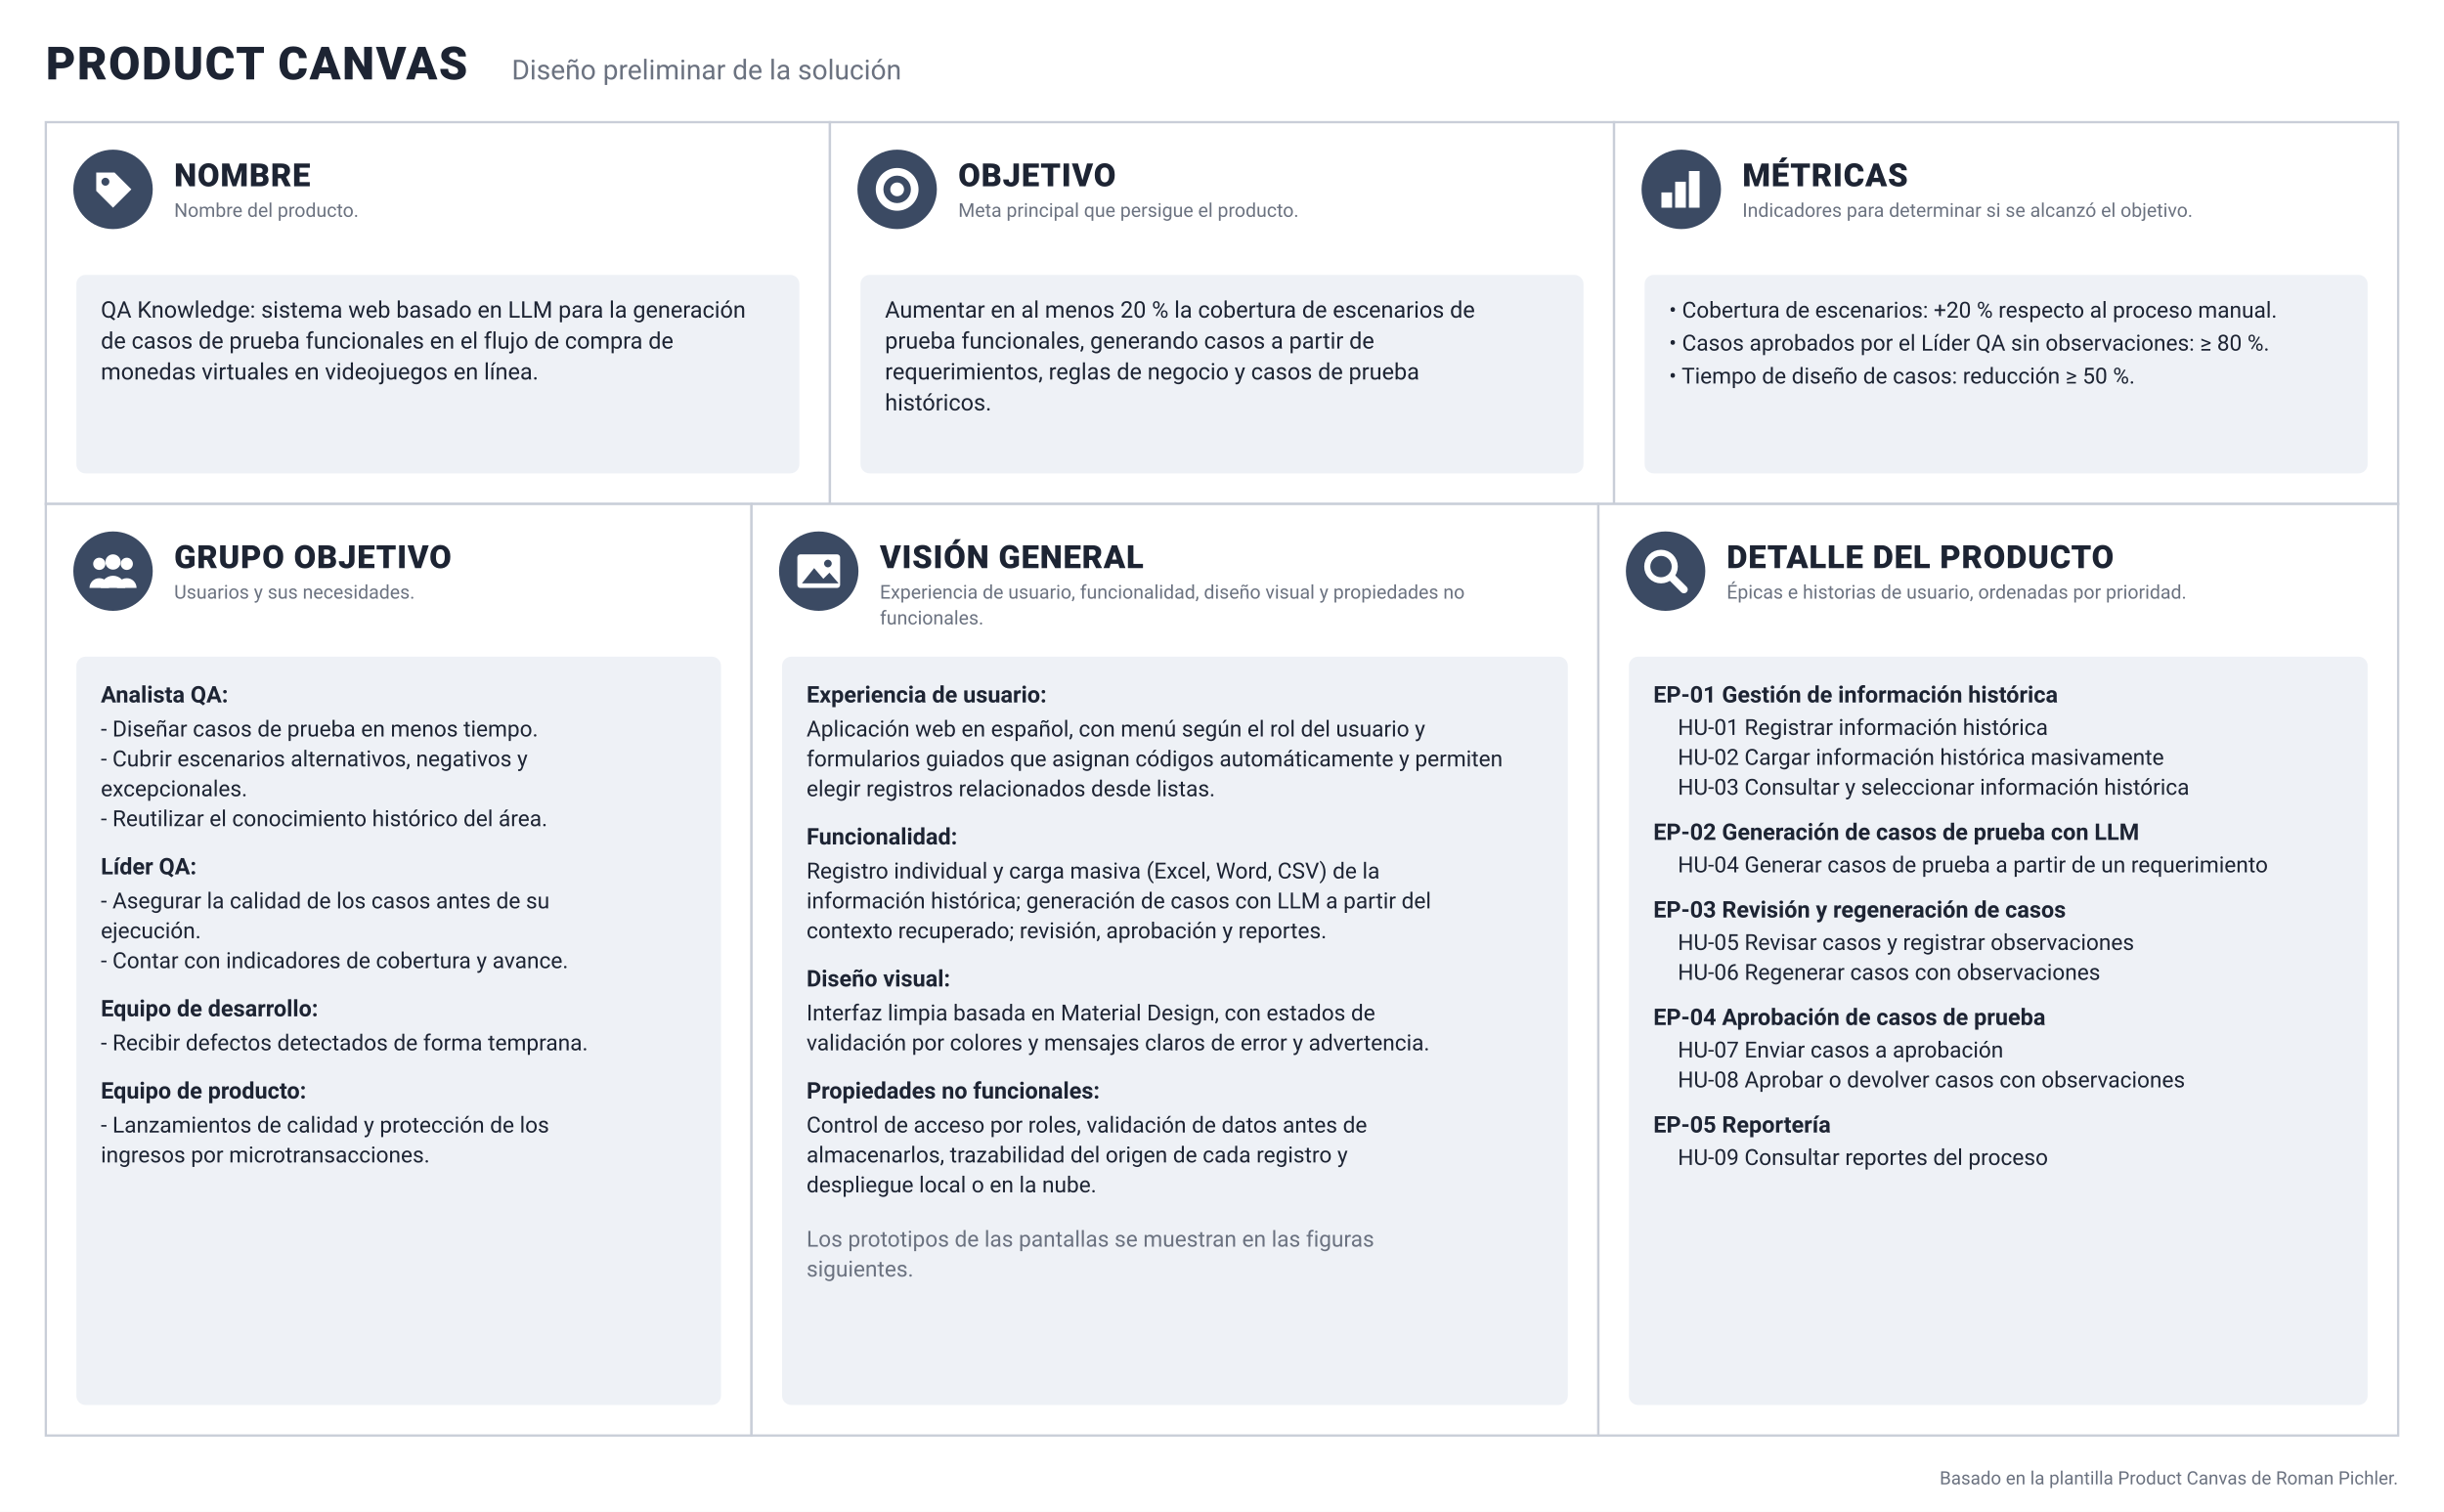
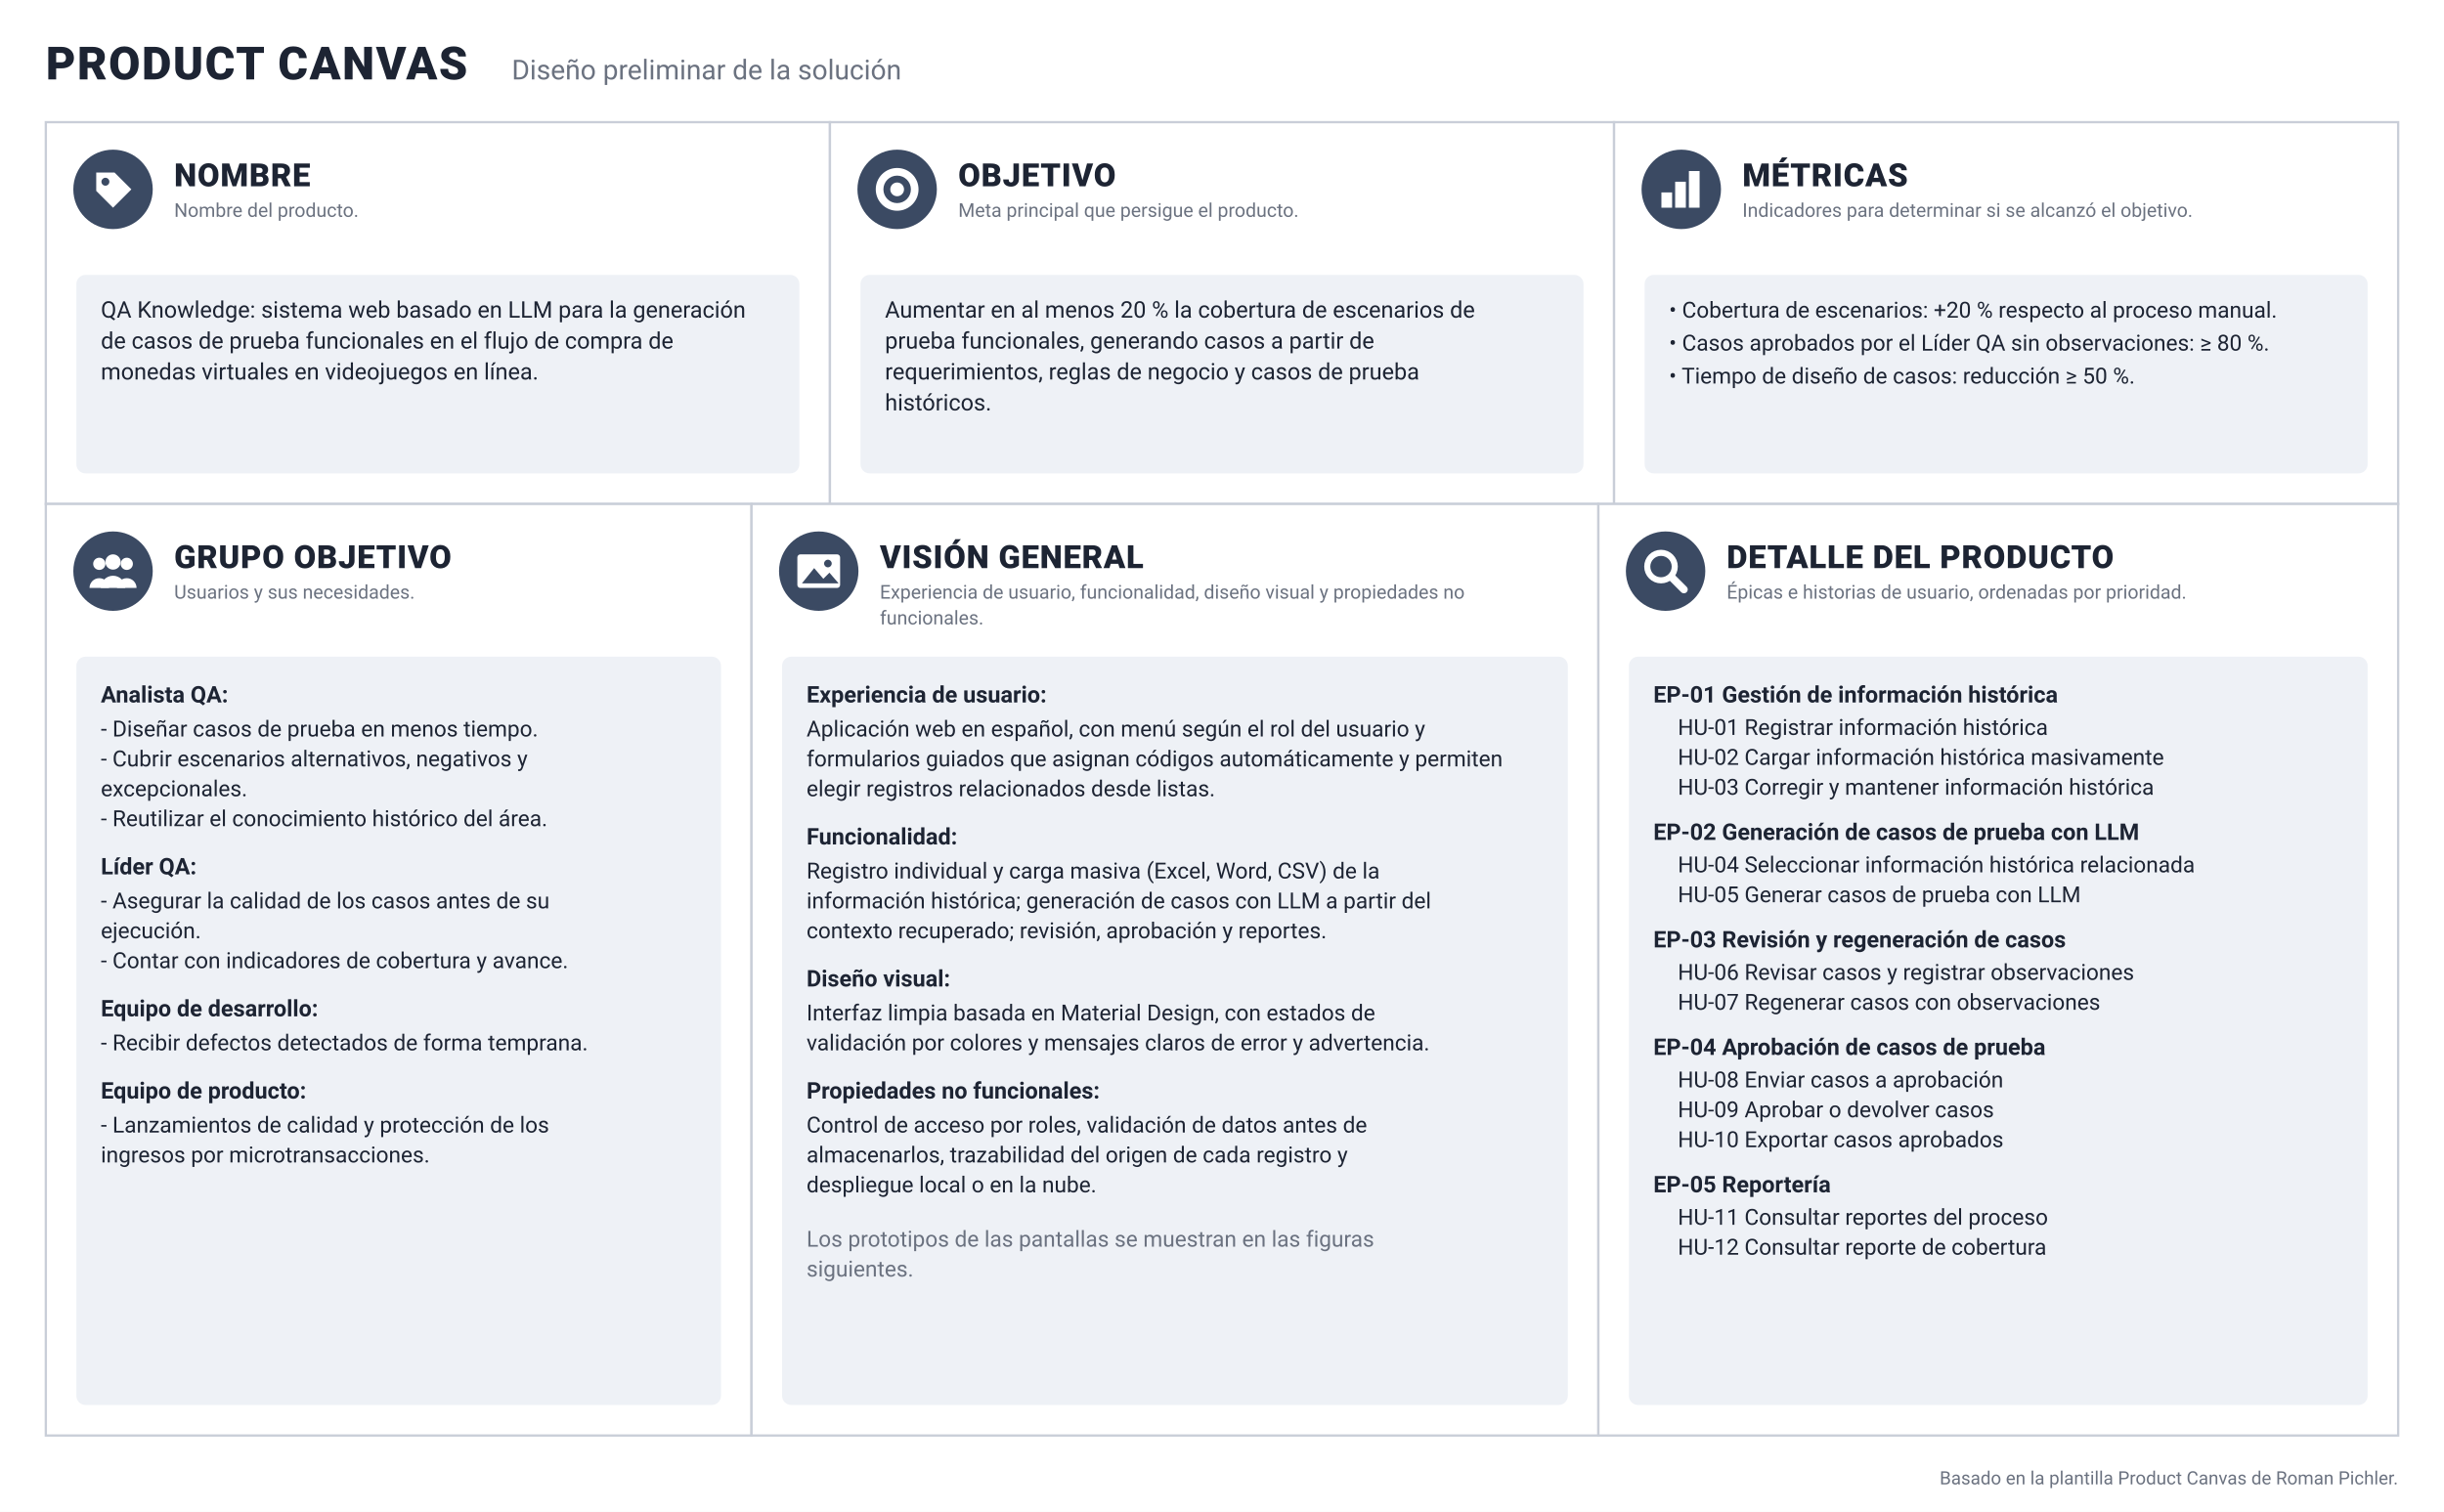
<svg xmlns="http://www.w3.org/2000/svg" width="1600" height="990" viewBox="0 0 1600 990" font-family="Segoe UI, Roboto, Helvetica, Arial, sans-serif">
  <rect width="1600" height="990" fill="#ffffff" />
  <text x="30" y="52" font-size="30" font-weight="800" fill="#1d2433" letter-spacing="1">PRODUCT CANVAS</text>
  <text x="335" y="52" font-size="18" fill="#6b7280">Diseño preliminar de la solución</text>
  <rect x="30" y="80" width="513.333" height="250" fill="#ffffff" stroke="#c9ced8" stroke-width="1.5" />
  <circle cx="74" cy="124" r="26" fill="#3b4a63" />
  <path d="M63,113 h12 l11,11 l-12,12 l-11,-11 z" fill="#ffffff" />
  <circle cx="69" cy="119" r="2.6" fill="#3b4a63" />
  <text x="114" y="122" font-size="21" font-weight="800" fill="#1d2433" letter-spacing="0.5">NOMBRE</text>
  <text x="114" y="142" font-size="12.5" font-weight="400" fill="#6b7280">Nombre del producto.</text>
  <rect x="50" y="180" width="473.333" height="130" rx="6" fill="#eef1f6" />
  <text x="66" y="208" font-size="15" font-weight="400" fill="#1d2433">QA Knowledge: sistema web basado en LLM para la generación</text>
  <text x="66" y="228.25" font-size="15" font-weight="400" fill="#1d2433">de casos de prueba funcionales en el flujo de compra de</text>
  <text x="66" y="248.5" font-size="15" font-weight="400" fill="#1d2433">monedas virtuales en videojuegos en línea.</text>
  <rect x="543.333" y="80" width="513.333" height="250" fill="#ffffff" stroke="#c9ced8" stroke-width="1.5" />
  <circle cx="587.333" cy="124" r="26" fill="#3b4a63" />
  <circle cx="587.333" cy="124" r="14" fill="#ffffff" />
  <circle cx="587.333" cy="124" r="9" fill="#3b4a63" />
  <circle cx="587.333" cy="124" r="4.5" fill="#ffffff" />
  <text x="627.333" y="122" font-size="21" font-weight="800" fill="#1d2433" letter-spacing="0.5">OBJETIVO</text>
  <text x="627.333" y="142" font-size="12.5" font-weight="400" fill="#6b7280">Meta principal que persigue el producto.</text>
  <rect x="563.333" y="180" width="473.333" height="130" rx="6" fill="#eef1f6" />
  <text x="579.333" y="208" font-size="15" font-weight="400" fill="#1d2433">Aumentar en al menos 20 % la cobertura de escenarios de</text>
  <text x="579.333" y="228.25" font-size="15" font-weight="400" fill="#1d2433">prueba funcionales, generando casos a partir de</text>
  <text x="579.333" y="248.5" font-size="15" font-weight="400" fill="#1d2433">requerimientos, reglas de negocio y casos de prueba</text>
  <text x="579.333" y="268.75" font-size="15" font-weight="400" fill="#1d2433">históricos.</text>
  <rect x="1056.667" y="80" width="513.333" height="250" fill="#ffffff" stroke="#c9ced8" stroke-width="1.5" />
  <circle cx="1100.667" cy="124" r="26" fill="#3b4a63" />
  <rect x="1087.667" y="126" width="7" height="10" fill="#ffffff" />
  <rect x="1096.667" y="119" width="7" height="17" fill="#ffffff" />
  <rect x="1105.667" y="112" width="7" height="24" fill="#ffffff" />
  <text x="1140.667" y="122" font-size="21" font-weight="800" fill="#1d2433" letter-spacing="0.5">MÉTRICAS</text>
  <text x="1140.667" y="142" font-size="12.5" font-weight="400" fill="#6b7280">Indicadores para determinar si se alcanzó el objetivo.</text>
  <rect x="1076.667" y="180" width="473.333" height="130" rx="6" fill="#eef1f6" />
  <text x="1092.667" y="208" font-size="14.5" font-weight="400" fill="#1d2433">• Cobertura de escenarios: +20 % respecto al proceso manual.</text>
  <text x="1092.667" y="229.575" font-size="14.5" font-weight="400" fill="#1d2433">• Casos aprobados por el Líder QA sin observaciones: ≥ 80 %.</text>
  <text x="1092.667" y="251.15" font-size="14.5" font-weight="400" fill="#1d2433">• Tiempo de diseño de casos: reducción ≥ 50 %.</text>
  <rect x="30" y="330" width="462.0" height="610" fill="#ffffff" stroke="#c9ced8" stroke-width="1.5" />
  <circle cx="74" cy="374" r="26" fill="#3b4a63" />
  <circle cx="65" cy="369.2" r="4.0" fill="#ffffff" />
  <path d="M58.6,385 a6.4,6.4 0 0 1 12.8,0 z" fill="#ffffff" />
  <circle cx="83" cy="369.2" r="4.0" fill="#ffffff" />
  <path d="M76.6,385 a6.4,6.4 0 0 1 12.8,0 z" fill="#ffffff" />
  <circle cx="74" cy="368" r="5" fill="#ffffff" />
  <path d="M66,385 a8,8 0 0 1 16,0 z" fill="#ffffff" />
  <text x="114" y="372" font-size="21" font-weight="800" fill="#1d2433" letter-spacing="0.5">GRUPO OBJETIVO</text>
  <text x="114" y="392" font-size="12.5" font-weight="400" fill="#6b7280">Usuarios y sus necesidades.</text>
  <rect x="50" y="430" width="422.0" height="490" rx="6" fill="#eef1f6" />
  <text x="66" y="460" font-size="15" font-weight="700" fill="#1d2433">Analista QA:</text>
  <text x="66" y="482.25" font-size="14.5" font-weight="400" fill="#1d2433">- Diseñar casos de prueba en menos tiempo.</text>
  <text x="66" y="501.825" font-size="14.5" font-weight="400" fill="#1d2433">- Cubrir escenarios alternativos, negativos y</text>
  <text x="66" y="521.4" font-size="14.5" font-weight="400" fill="#1d2433">excepcionales.</text>
  <text x="66" y="540.975" font-size="14.5" font-weight="400" fill="#1d2433">- Reutilizar el conocimiento histórico del área.</text>
  <text x="66" y="572.55" font-size="15" font-weight="700" fill="#1d2433">Líder QA:</text>
  <text x="66" y="594.8" font-size="14.5" font-weight="400" fill="#1d2433">- Asegurar la calidad de los casos antes de su</text>
  <text x="66" y="614.375" font-size="14.5" font-weight="400" fill="#1d2433">ejecución.</text>
  <text x="66" y="633.95" font-size="14.5" font-weight="400" fill="#1d2433">- Contar con indicadores de cobertura y avance.</text>
  <text x="66" y="665.525" font-size="15" font-weight="700" fill="#1d2433">Equipo de desarrollo:</text>
  <text x="66" y="687.775" font-size="14.5" font-weight="400" fill="#1d2433">- Recibir defectos detectados de forma temprana.</text>
  <text x="66" y="719.35" font-size="15" font-weight="700" fill="#1d2433">Equipo de producto:</text>
  <text x="66" y="741.6" font-size="14.5" font-weight="400" fill="#1d2433">- Lanzamientos de calidad y protección de los</text>
  <text x="66" y="761.175" font-size="14.5" font-weight="400" fill="#1d2433">ingresos por microtransacciones.</text>
  <rect x="492.0" y="330" width="554.4" height="610" fill="#ffffff" stroke="#c9ced8" stroke-width="1.5" />
  <circle cx="536.0" cy="374" r="26" fill="#3b4a63" />
  <rect x="522.0" y="363" width="28" height="22" rx="2" fill="#ffffff" />
  <path d="M525.0,382 l8,-10 l6,7 l4,-4 l6,7 z" fill="#3b4a63" />
  <circle cx="542.0" cy="369" r="2.5" fill="#3b4a63" />
  <text x="576.0" y="372" font-size="21" font-weight="800" fill="#1d2433" letter-spacing="0.5">VISIÓN GENERAL</text>
  <text x="576.0" y="392" font-size="12.5" font-weight="400" fill="#6b7280">Experiencia de usuario, funcionalidad, diseño visual y propiedades no</text>
  <text x="576.0" y="408.875" font-size="12.5" font-weight="400" fill="#6b7280">funcionales.</text>
  <rect x="512.0" y="430" width="514.4" height="490" rx="6" fill="#eef1f6" />
  <text x="528.0" y="460" font-size="15" font-weight="700" fill="#1d2433">Experiencia de usuario:</text>
  <text x="528.0" y="482.25" font-size="14.5" font-weight="400" fill="#1d2433">Aplicación web en español, con menú según el rol del usuario y</text>
  <text x="528.0" y="501.825" font-size="14.5" font-weight="400" fill="#1d2433">formularios guiados que asignan códigos automáticamente y permiten</text>
  <text x="528.0" y="521.4" font-size="14.5" font-weight="400" fill="#1d2433">elegir registros relacionados desde listas.</text>
  <text x="528.0" y="552.975" font-size="15" font-weight="700" fill="#1d2433">Funcionalidad:</text>
  <text x="528.0" y="575.225" font-size="14.5" font-weight="400" fill="#1d2433">Registro individual y carga masiva (Excel, Word, CSV) de la</text>
  <text x="528.0" y="594.8" font-size="14.5" font-weight="400" fill="#1d2433">información histórica; generación de casos con LLM a partir del</text>
  <text x="528.0" y="614.375" font-size="14.5" font-weight="400" fill="#1d2433">contexto recuperado; revisión, aprobación y reportes.</text>
  <text x="528.0" y="645.95" font-size="15" font-weight="700" fill="#1d2433">Diseño visual:</text>
  <text x="528.0" y="668.2" font-size="14.5" font-weight="400" fill="#1d2433">Interfaz limpia basada en Material Design, con estados de</text>
  <text x="528.0" y="687.775" font-size="14.5" font-weight="400" fill="#1d2433">validación por colores y mensajes claros de error y advertencia.</text>
  <text x="528.0" y="719.35" font-size="15" font-weight="700" fill="#1d2433">Propiedades no funcionales:</text>
  <text x="528.0" y="741.6" font-size="14.5" font-weight="400" fill="#1d2433">Control de acceso por roles, validación de datos antes de</text>
  <text x="528.0" y="761.175" font-size="14.5" font-weight="400" fill="#1d2433">almacenarlos, trazabilidad del origen de cada registro y</text>
  <text x="528.0" y="780.75" font-size="14.5" font-weight="400" fill="#1d2433">despliegue local o en la nube.</text>
  <text x="528.0" y="816.325" font-size="14.5" font-weight="400" fill="#6b7280">Los prototipos de las pantallas se muestran en las figuras</text>
  <text x="528.0" y="835.9" font-size="14.5" font-weight="400" fill="#6b7280">siguientes.</text>
  <rect x="1046.4" y="330" width="523.6" height="610" fill="#ffffff" stroke="#c9ced8" stroke-width="1.5" />
  <circle cx="1090.4" cy="374" r="26" fill="#3b4a63" />
  <circle cx="1087.4" cy="371" r="9" fill="none" stroke="#ffffff" stroke-width="4" />
  <line x1="1094.4" y1="378" x2="1102.4" y2="386" stroke="#ffffff" stroke-width="5" stroke-linecap="round" />
  <text x="1130.4" y="372" font-size="21" font-weight="800" fill="#1d2433" letter-spacing="0.5">DETALLE DEL PRODUCTO</text>
  <text x="1130.4" y="392" font-size="12.5" font-weight="400" fill="#6b7280">Épicas e historias de usuario, ordenadas por prioridad.</text>
  <rect x="1066.4" y="430" width="483.6" height="490" rx="6" fill="#eef1f6" />
  <text x="1082.4" y="460" font-size="15" font-weight="700" fill="#1d2433">EP-01 Gestión de información histórica</text>
  <text x="1098.4" y="481.25" font-size="14.5" font-weight="400" fill="#1d2433">HU-01 Registrar información histórica</text>
  <text x="1098.4" y="500.825" font-size="14.5" font-weight="400" fill="#1d2433">HU-02 Cargar información histórica masivamente</text>
-   <text x="1098.4" y="520.4" font-size="14.5" font-weight="400" fill="#1d2433">HU-03 Consultar y seleccionar información histórica</text>
+   <text x="1098.4" y="520.4" font-size="14.5" font-weight="400" fill="#1d2433">HU-03 Corregir y mantener información histórica</text>
  <text x="1082.4" y="549.975" font-size="15" font-weight="700" fill="#1d2433">EP-02 Generación de casos de prueba con LLM</text>
-   <text x="1098.4" y="571.225" font-size="14.5" font-weight="400" fill="#1d2433">HU-04 Generar casos de prueba a partir de un requerimiento</text>
-   <text x="1082.4" y="600.8" font-size="15" font-weight="700" fill="#1d2433">EP-03 Revisión y regeneración de casos</text>
-   <text x="1098.4" y="622.05" font-size="14.5" font-weight="400" fill="#1d2433">HU-05 Revisar casos y registrar observaciones</text>
-   <text x="1098.4" y="641.625" font-size="14.5" font-weight="400" fill="#1d2433">HU-06 Regenerar casos con observaciones</text>
-   <text x="1082.4" y="671.2" font-size="15" font-weight="700" fill="#1d2433">EP-04 Aprobación de casos de prueba</text>
-   <text x="1098.4" y="692.45" font-size="14.5" font-weight="400" fill="#1d2433">HU-07 Enviar casos a aprobación</text>
-   <text x="1098.4" y="712.025" font-size="14.5" font-weight="400" fill="#1d2433">HU-08 Aprobar o devolver casos con observaciones</text>
-   <text x="1082.4" y="741.6" font-size="15" font-weight="700" fill="#1d2433">EP-05 Reportería</text>
-   <text x="1098.4" y="762.85" font-size="14.5" font-weight="400" fill="#1d2433">HU-09 Consultar reportes del proceso</text>
+   <text x="1098.4" y="571.225" font-size="14.5" font-weight="400" fill="#1d2433">HU-04 Seleccionar información histórica relacionada</text>
+   <text x="1098.4" y="590.8" font-size="14.5" font-weight="400" fill="#1d2433">HU-05 Generar casos de prueba con LLM</text>
+   <text x="1082.4" y="620.375" font-size="15" font-weight="700" fill="#1d2433">EP-03 Revisión y regeneración de casos</text>
+   <text x="1098.4" y="641.625" font-size="14.5" font-weight="400" fill="#1d2433">HU-06 Revisar casos y registrar observaciones</text>
+   <text x="1098.4" y="661.2" font-size="14.5" font-weight="400" fill="#1d2433">HU-07 Regenerar casos con observaciones</text>
+   <text x="1082.4" y="690.775" font-size="15" font-weight="700" fill="#1d2433">EP-04 Aprobación de casos de prueba</text>
+   <text x="1098.4" y="712.025" font-size="14.5" font-weight="400" fill="#1d2433">HU-08 Enviar casos a aprobación</text>
+   <text x="1098.4" y="731.6" font-size="14.5" font-weight="400" fill="#1d2433">HU-09 Aprobar o devolver casos</text>
+   <text x="1098.4" y="751.175" font-size="14.5" font-weight="400" fill="#1d2433">HU-10 Exportar casos aprobados</text>
+   <text x="1082.4" y="780.75" font-size="15" font-weight="700" fill="#1d2433">EP-05 Reportería</text>
+   <text x="1098.4" y="802" font-size="14.5" font-weight="400" fill="#1d2433">HU-11 Consultar reportes del proceso</text>
+   <text x="1098.4" y="821.575" font-size="14.5" font-weight="400" fill="#1d2433">HU-12 Consultar reporte de cobertura</text>
  <text x="1570" y="972" font-size="12" fill="#6b7280" text-anchor="end">Basado en la plantilla Product Canvas de Roman Pichler.</text>
</svg>
